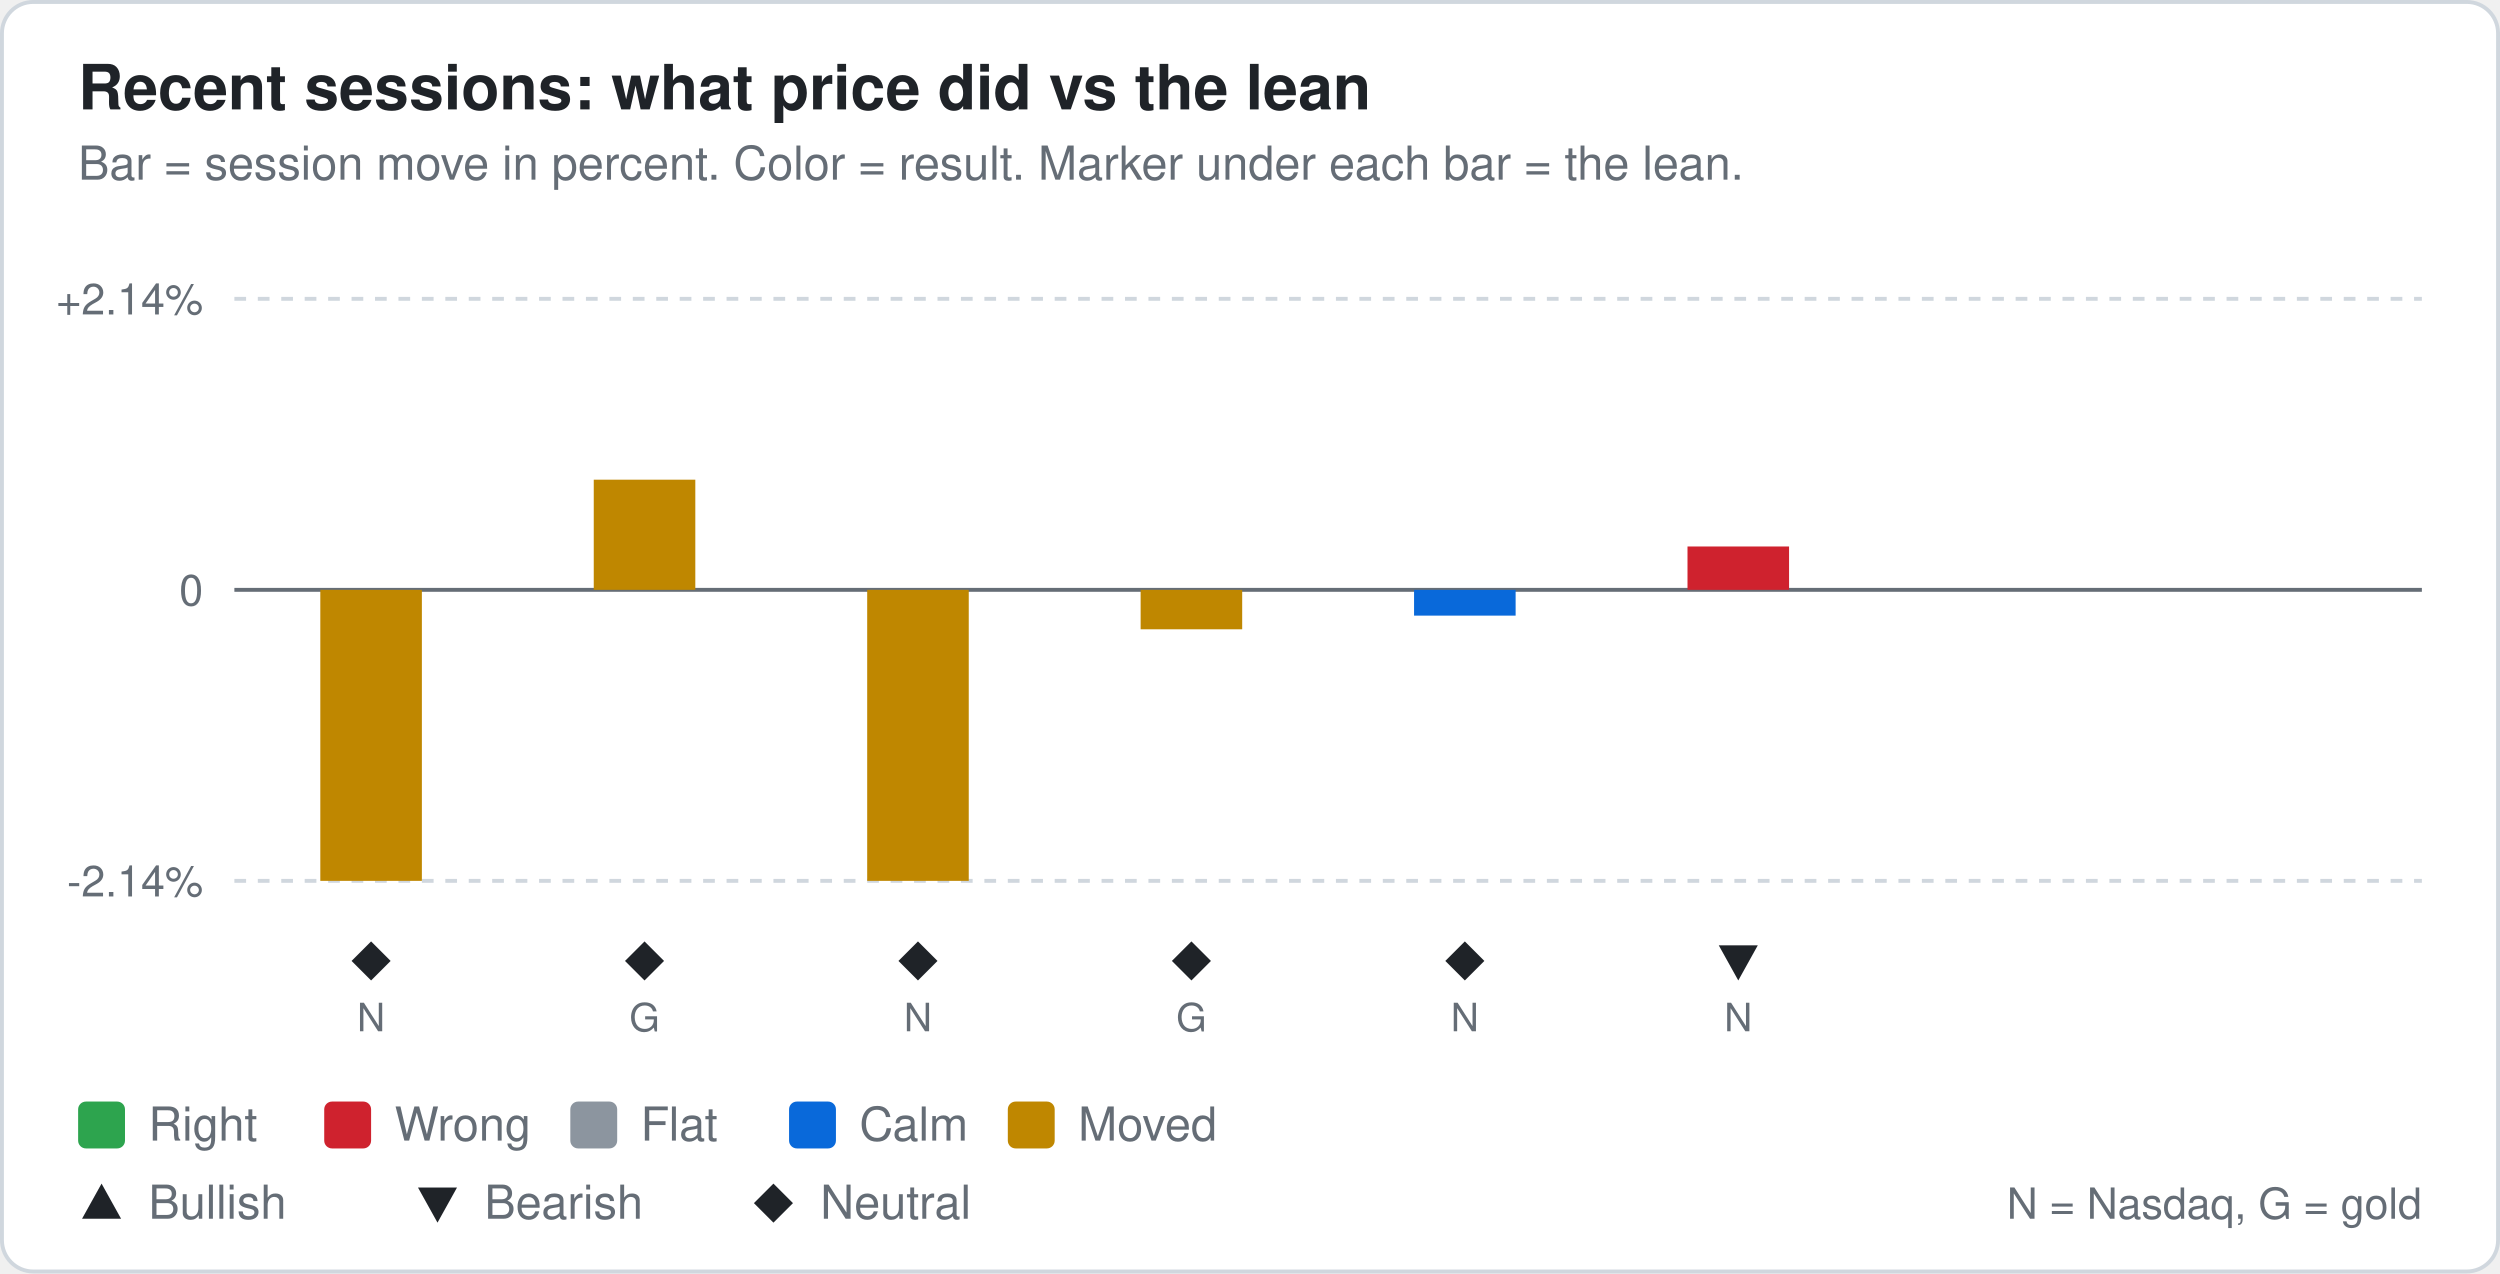
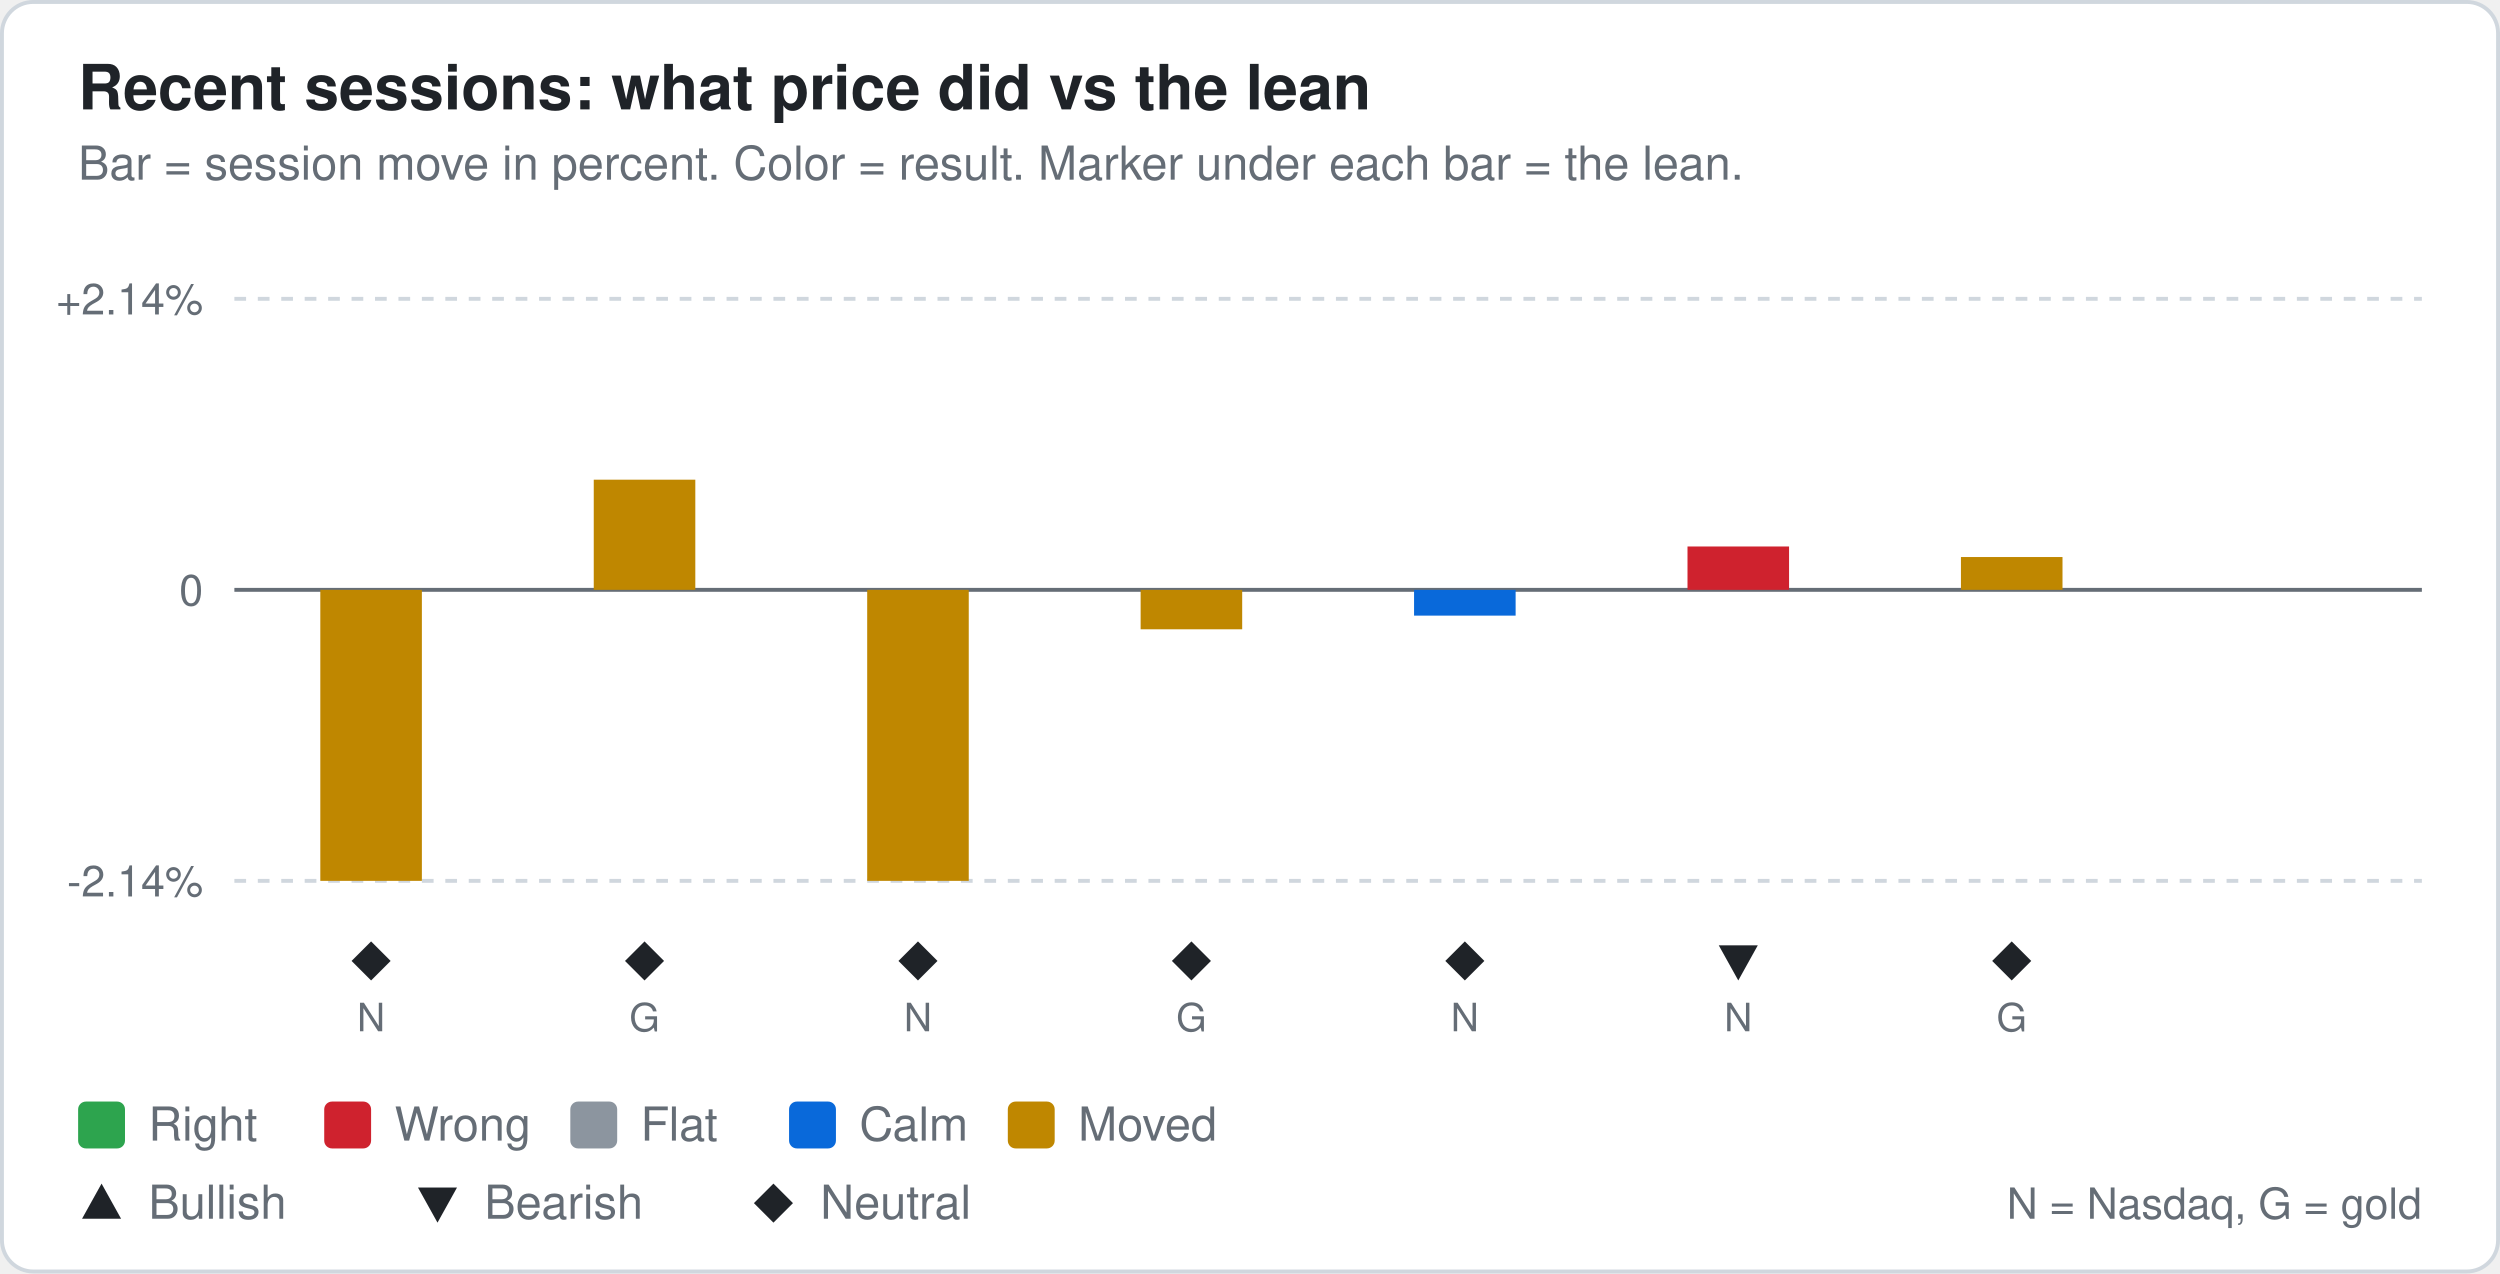
<svg xmlns="http://www.w3.org/2000/svg" width="640" height="326" viewBox="0 0 640 326" font-family="Helvetica, Arial, sans-serif">
  <rect x="0.5" y="0.5" width="639" height="325" rx="8" fill="#ffffff" stroke="#d0d7de" />
  <text x="20" y="28" font-size="16" font-weight="bold" fill="#1f2328">Recent sessions: what price did vs the lean</text>
  <text x="20" y="46" font-size="12" fill="#656d76">Bar = session move in percent. Color = result. Marker under each bar = the lean.</text>
  <line x1="60" y1="151.0" x2="620" y2="151.0" stroke="#656d76" />
  <line x1="60" y1="76.5" x2="620" y2="76.5" stroke="#d0d7de" stroke-dasharray="3 3" />
  <text x="52" y="80.5" font-size="11" text-anchor="end" fill="#656d76">+2.14%</text>
  <line x1="60" y1="225.5" x2="620" y2="225.5" stroke="#d0d7de" stroke-dasharray="3 3" />
  <text x="52" y="229.5" font-size="11" text-anchor="end" fill="#656d76">-2.14%</text>
  <text x="52" y="155.0" font-size="11" text-anchor="end" fill="#656d76">0</text>
  <rect x="82.0" y="151.0" width="26.0" height="74.5" fill="#bf8700" />
  <polygon points="95.0,241.0 100.0,246.0 95.0,251.0 90.0,246.0" fill="#1f2328" />
  <text x="95.0" y="264" font-size="10" text-anchor="middle" fill="#656d76">N</text>
  <rect x="152.0" y="122.8" width="26.0" height="28.2" fill="#bf8700" />
  <polygon points="165.0,241.0 170.0,246.0 165.0,251.0 160.0,246.0" fill="#1f2328" />
  <text x="165.0" y="264" font-size="10" text-anchor="middle" fill="#656d76">G</text>
  <rect x="222.0" y="151.0" width="26.0" height="74.5" fill="#bf8700" />
  <polygon points="235.0,241.0 240.0,246.0 235.0,251.0 230.0,246.0" fill="#1f2328" />
  <text x="235.0" y="264" font-size="10" text-anchor="middle" fill="#656d76">N</text>
  <rect x="292.0" y="151.0" width="26.0" height="10.1" fill="#bf8700" />
  <polygon points="305.0,241.0 310.0,246.0 305.0,251.0 300.0,246.0" fill="#1f2328" />
  <text x="305.0" y="264" font-size="10" text-anchor="middle" fill="#656d76">G</text>
  <rect x="362.0" y="151.0" width="26.0" height="6.6" fill="#0969da" />
  <polygon points="375.0,241.0 380.0,246.0 375.0,251.0 370.0,246.0" fill="#1f2328" />
  <text x="375.0" y="264" font-size="10" text-anchor="middle" fill="#656d76">N</text>
  <rect x="432.0" y="139.9" width="26.0" height="11.1" fill="#cf222e" />
  <polygon points="440.0,242.0 450.0,242.0 445.0,251.0" fill="#1f2328" />
  <text x="445.0" y="264" font-size="10" text-anchor="middle" fill="#656d76">N</text>
+   <rect x="502.0" y="142.6" width="26.0" height="8.4" fill="#bf8700" />
+   <polygon points="515.0,241.0 520.0,246.0 515.0,251.0 510.0,246.0" fill="#1f2328" />
+   <text x="515.0" y="264" font-size="10" text-anchor="middle" fill="#656d76">G</text>
  <rect x="20" y="282" width="12" height="12" rx="2" fill="#2da44e" />
  <text x="38" y="292" font-size="12" fill="#656d76">Right</text>
  <rect x="83" y="282" width="12" height="12" rx="2" fill="#cf222e" />
  <text x="101" y="292" font-size="12" fill="#656d76">Wrong</text>
  <rect x="146" y="282" width="12" height="12" rx="2" fill="#8c959f" />
  <text x="164" y="292" font-size="12" fill="#656d76">Flat</text>
  <rect x="202" y="282" width="12" height="12" rx="2" fill="#0969da" />
  <text x="220" y="292" font-size="12" fill="#656d76">Calm</text>
  <rect x="258" y="282" width="12" height="12" rx="2" fill="#bf8700" />
  <text x="276" y="292" font-size="12" fill="#656d76">Moved</text>
  <polygon points="26.0,303.0 21.0,312.0 31.0,312.0" fill="#1f2328" />
  <text x="38" y="312" font-size="12" fill="#656d76">Bullish</text>
  <polygon points="107.0,304.0 117.0,304.0 112.0,313.0" fill="#1f2328" />
  <text x="124" y="312" font-size="12" fill="#656d76">Bearish</text>
  <polygon points="198.0,303.0 203.0,308.0 198.0,313.0 193.0,308.0" fill="#1f2328" />
  <text x="210" y="312" font-size="12" fill="#656d76">Neutral</text>
  <text x="620" y="312" font-size="11" text-anchor="end" fill="#656d76">N = Nasdaq, G = gold</text>
</svg>
